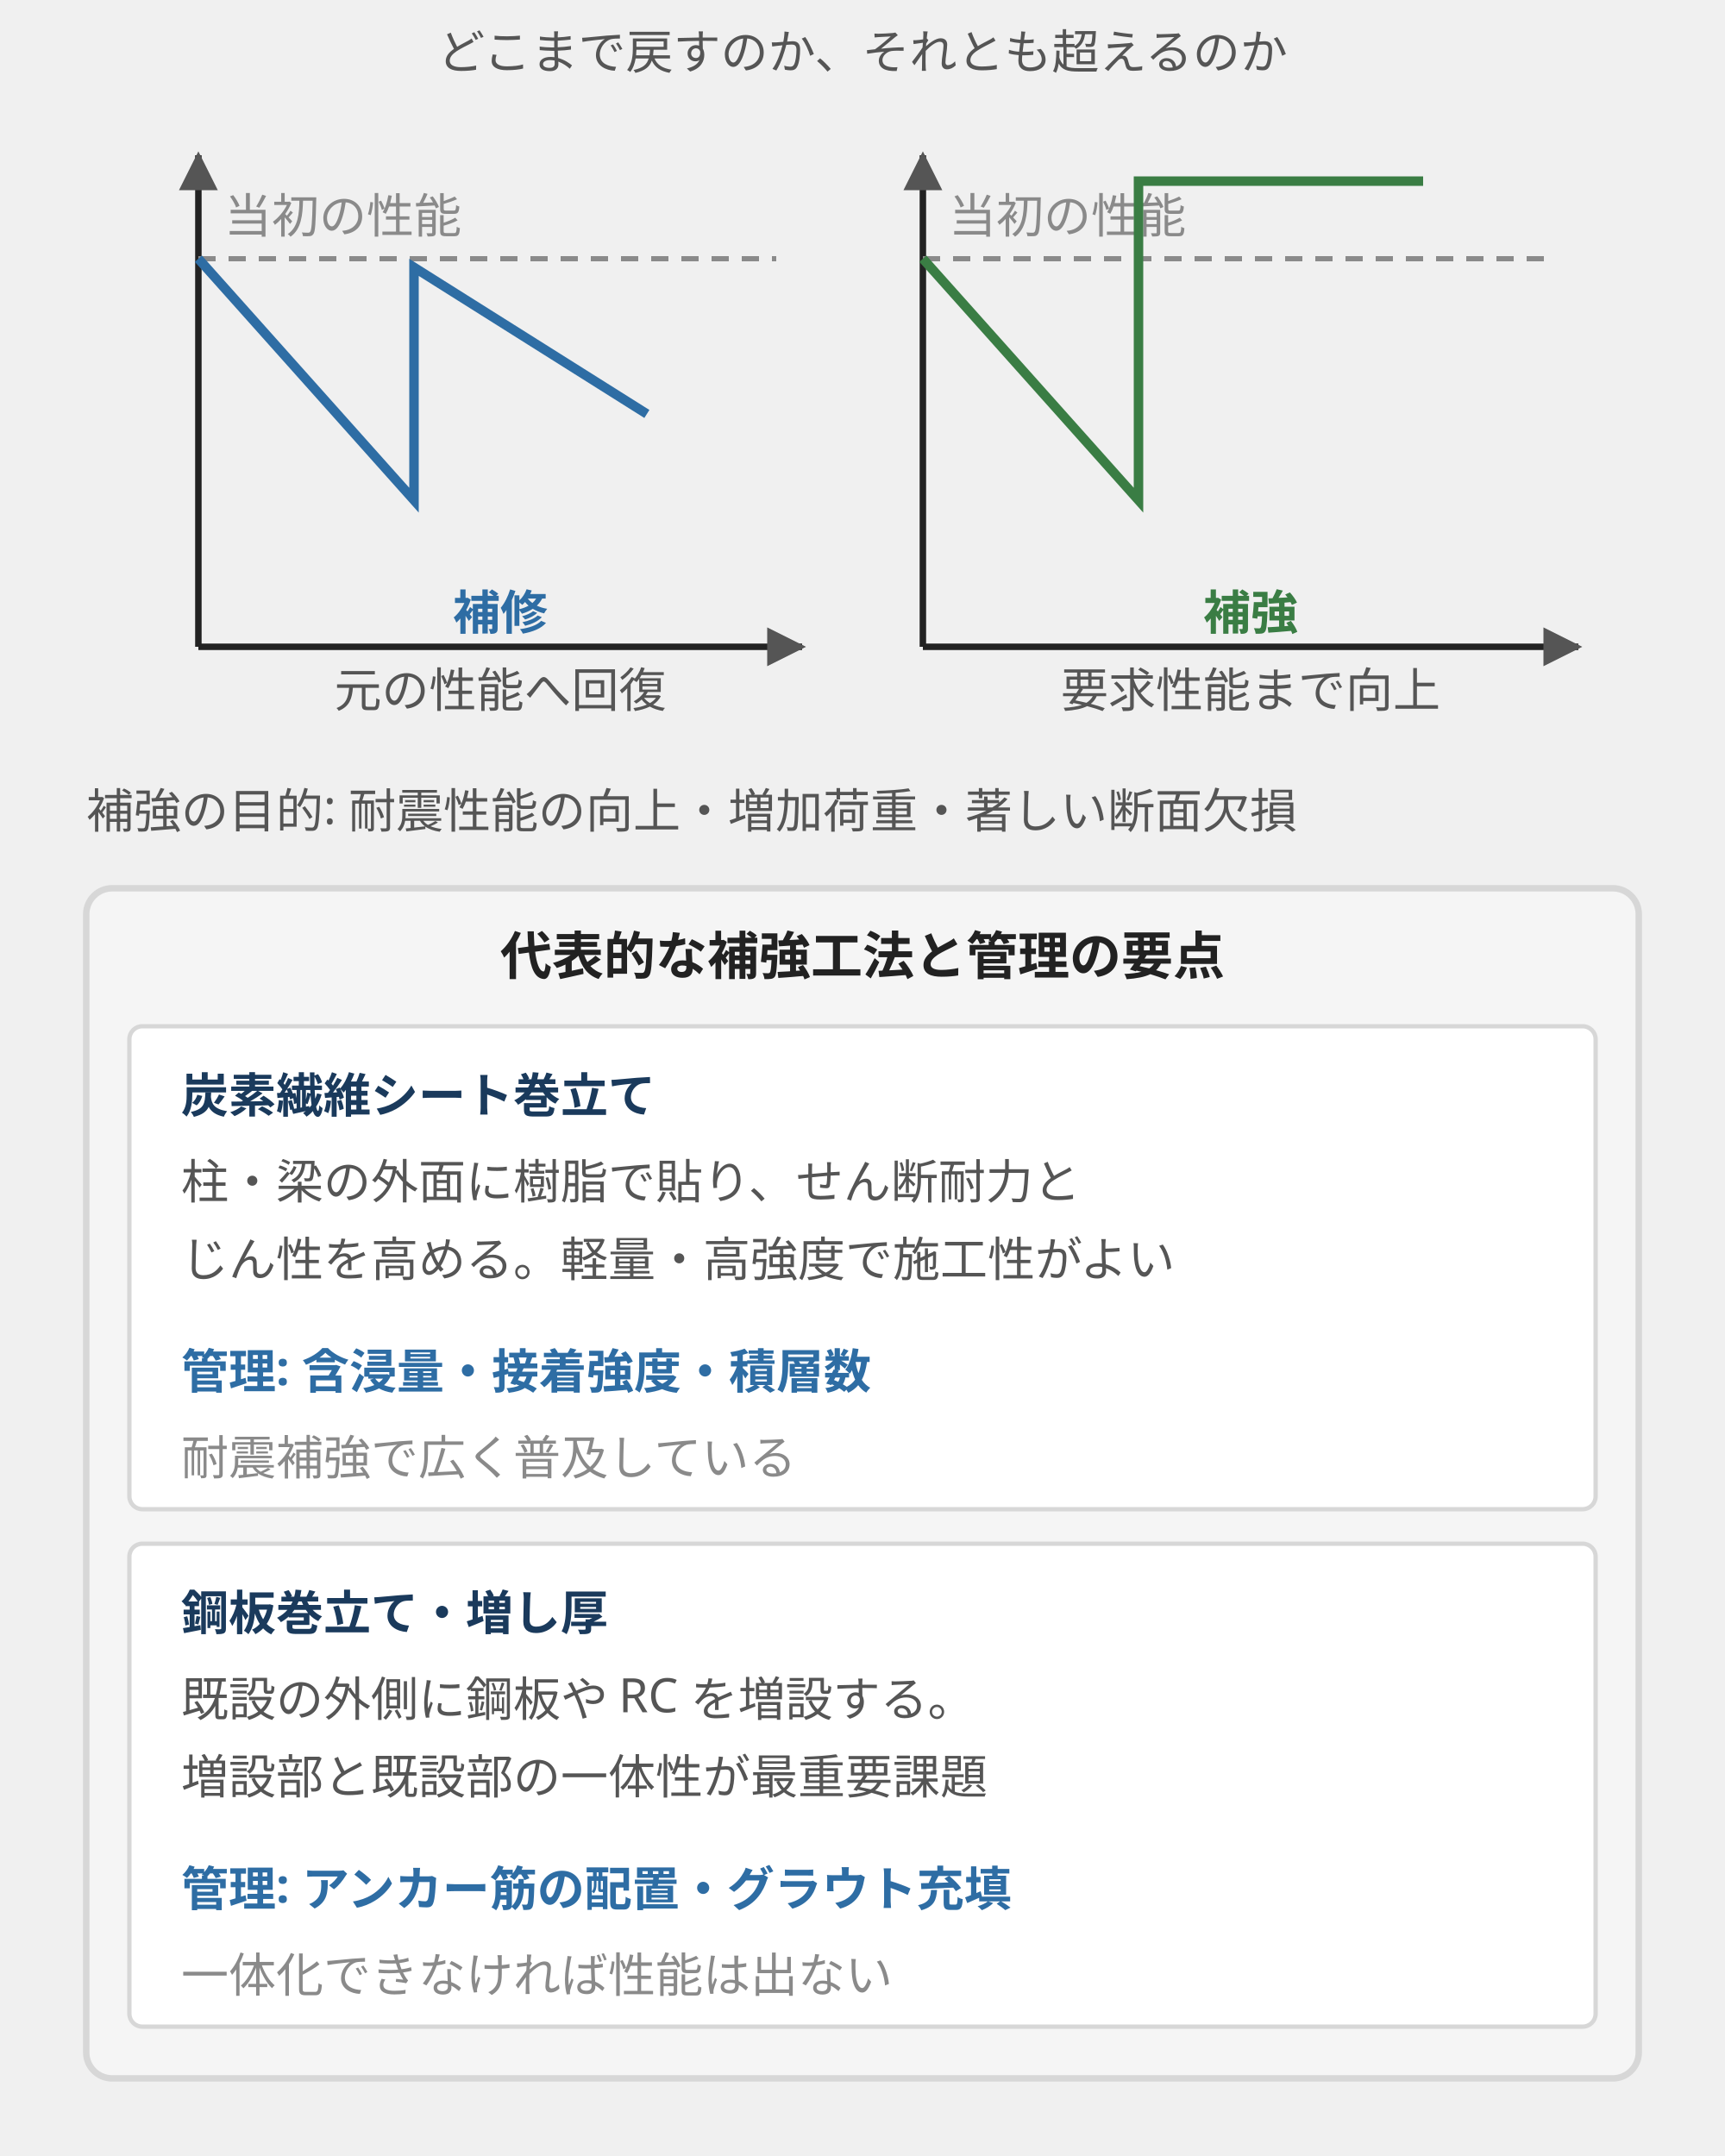
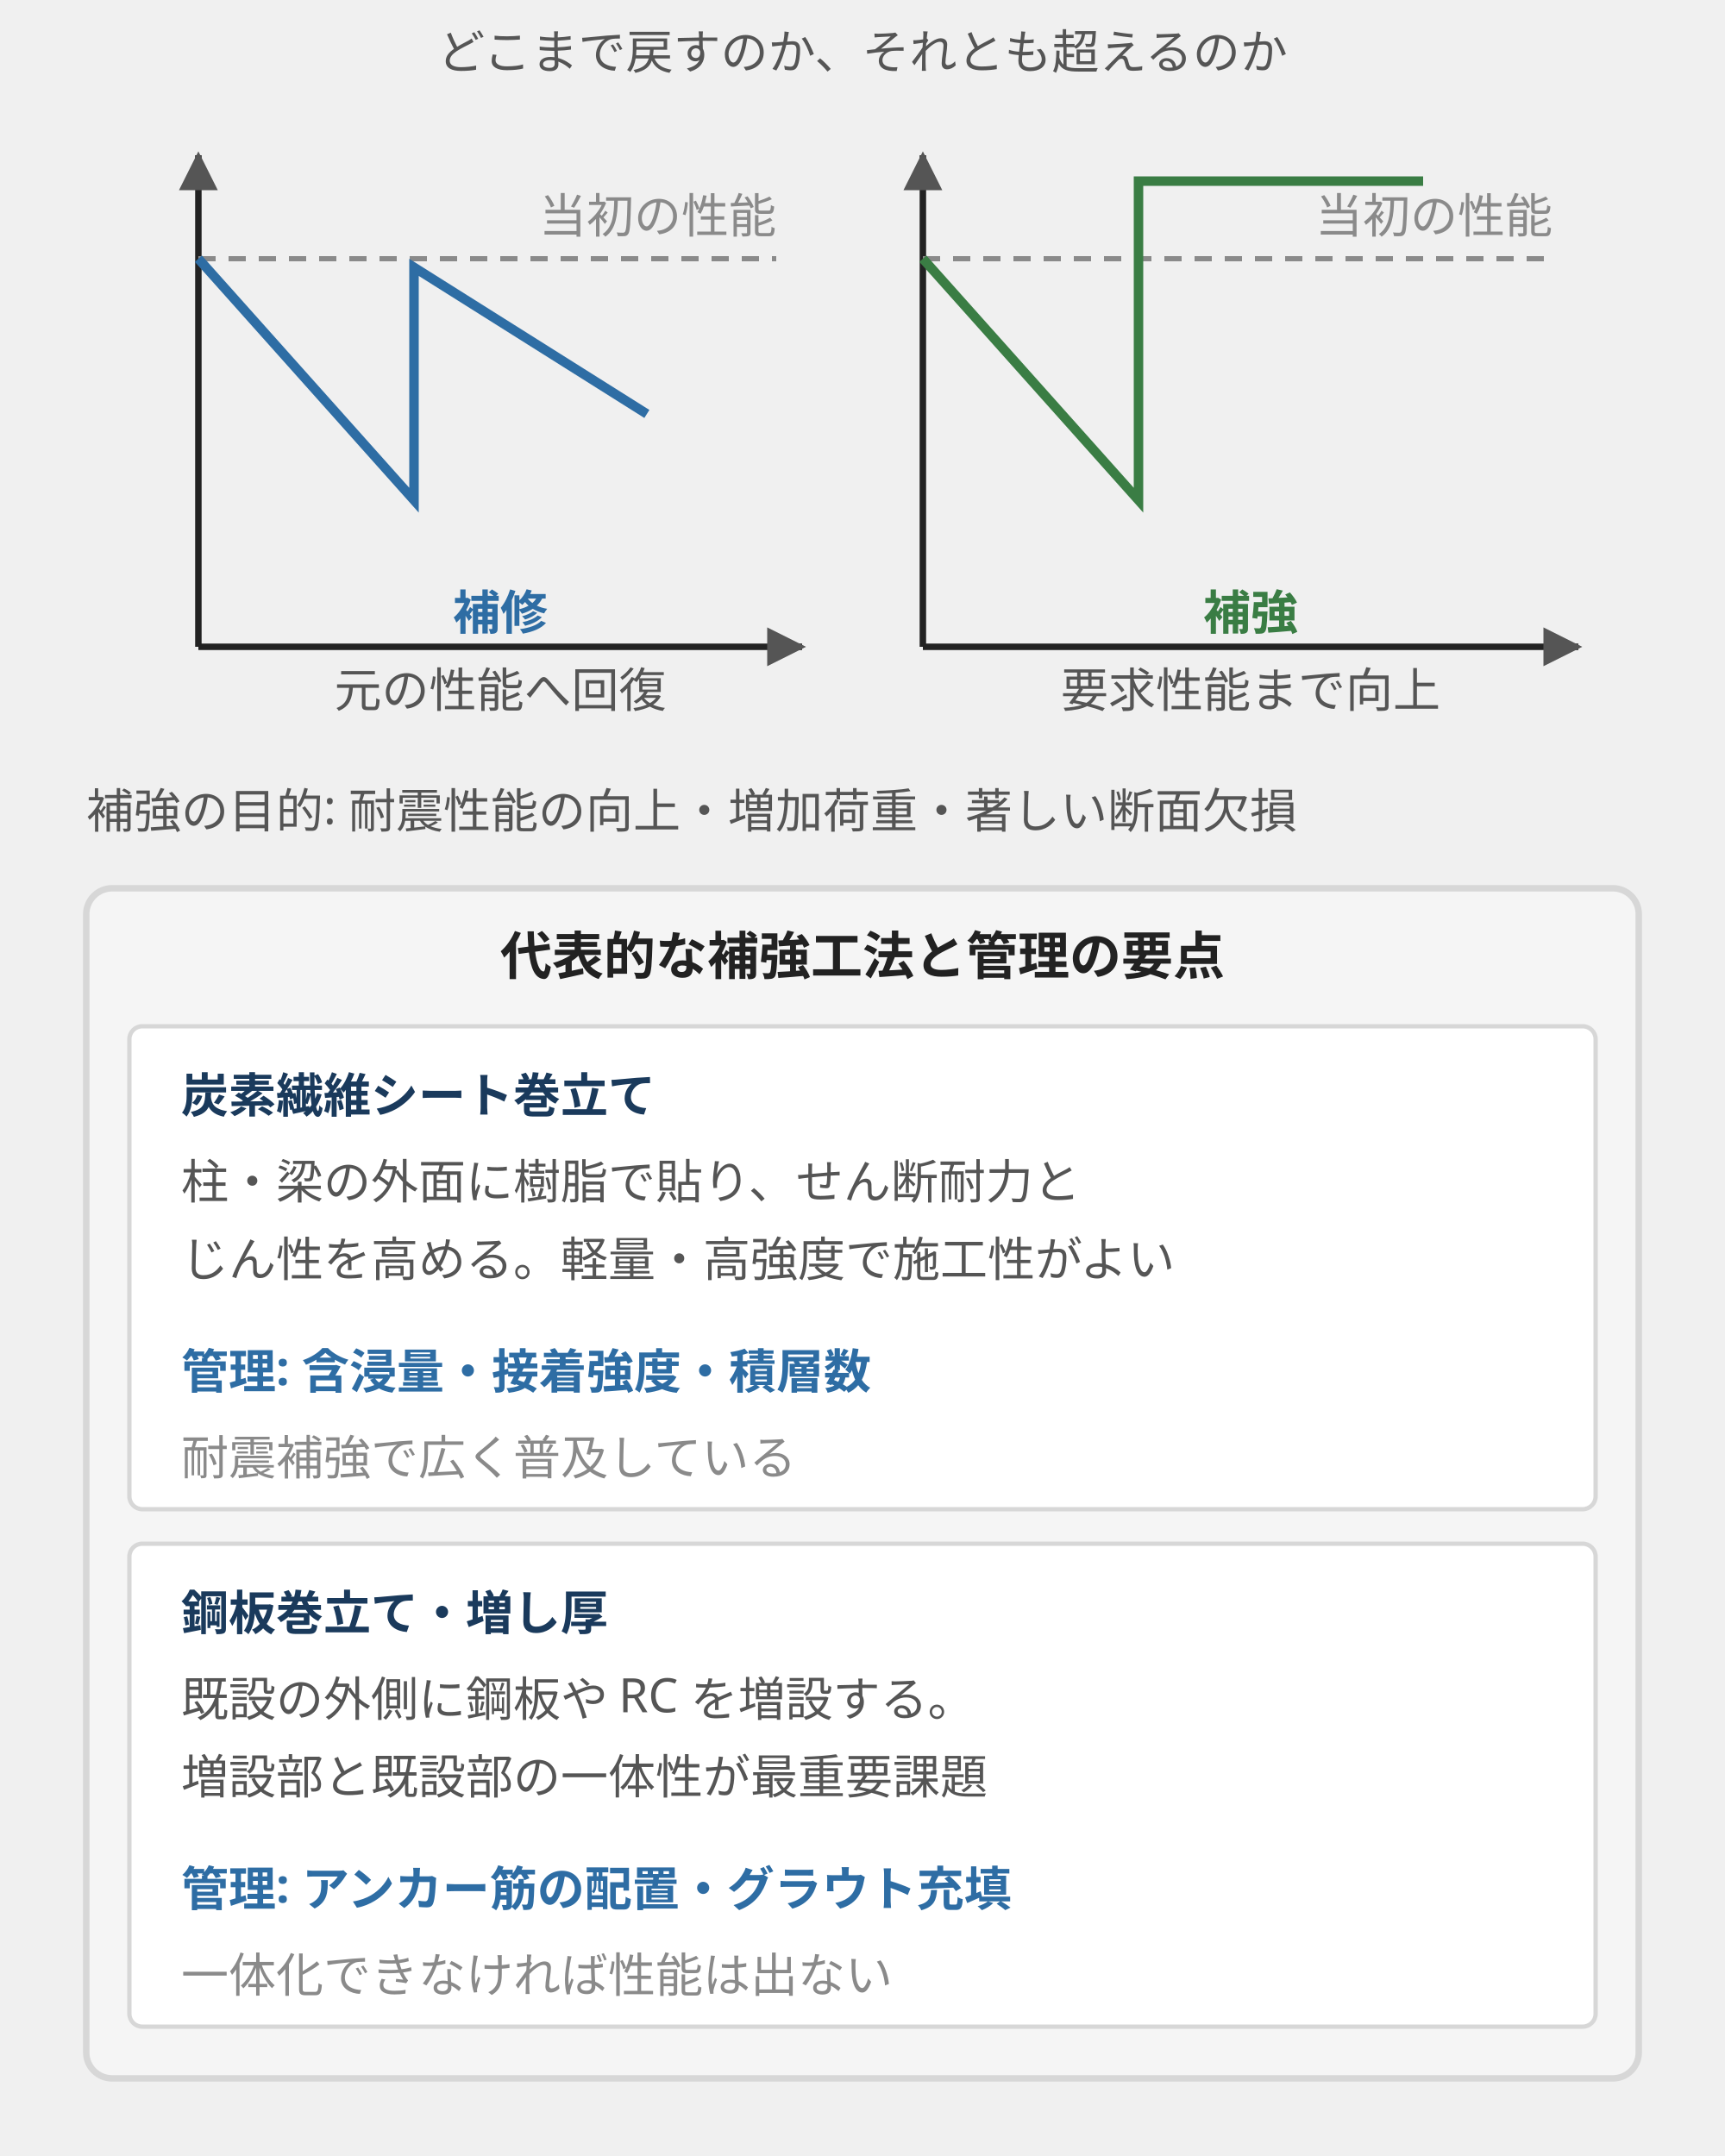
<svg xmlns="http://www.w3.org/2000/svg" viewBox="0 0 400 500" style="max-width:400px;width:100%" role="img" aria-label="補修が元の性能への回復、補強が要求性能の向上を目指すという違いと、代表的な補強工法および品質管理の要点">
  <defs>
    <marker id="cdm3" viewBox="0 0 10 10" refX="9" refY="5" markerWidth="6" markerHeight="6" orient="auto">
      <path d="M0,0 L10,5 L0,10 z" fill="#555" />
    </marker>
  </defs>
  <text x="200" y="16" text-anchor="middle" font-family="sans-serif" font-size="11" fill="#555">どこまで戻すのか、それとも超えるのか</text>
  <line x1="46" y1="150" x2="186" y2="150" stroke="#222" stroke-width="1.5" marker-end="url(#cdm3)" />
  <line x1="46" y1="150" x2="46" y2="36" stroke="#222" stroke-width="1.5" marker-end="url(#cdm3)" />
  <line x1="46" y1="60" x2="180" y2="60" stroke="#8a8a8a" stroke-width="1.2" stroke-dasharray="4 3" />
-   <text x="52" y="54" font-family="sans-serif" font-size="11" fill="#8a8a8a">当初の性能</text>
+   <text x="180" y="54" text-anchor="end" font-family="sans-serif" font-size="11" fill="#8a8a8a">当初の性能</text>
  <path d="M46 60 L96 116 L96 62 L150 96" fill="none" stroke="#2e6da4" stroke-width="2.2" />
  <text x="116" y="146" text-anchor="middle" font-family="sans-serif" font-size="11" font-weight="bold" fill="#2e6da4">補修</text>
  <text x="116" y="164" text-anchor="middle" font-family="sans-serif" font-size="11" fill="#555">元の性能へ回復</text>
  <line x1="214" y1="150" x2="366" y2="150" stroke="#222" stroke-width="1.5" marker-end="url(#cdm3)" />
  <line x1="214" y1="150" x2="214" y2="36" stroke="#222" stroke-width="1.5" marker-end="url(#cdm3)" />
  <line x1="214" y1="60" x2="360" y2="60" stroke="#8a8a8a" stroke-width="1.2" stroke-dasharray="4 3" />
-   <text x="220" y="54" font-family="sans-serif" font-size="11" fill="#8a8a8a">当初の性能</text>
+   <text x="360" y="54" text-anchor="end" font-family="sans-serif" font-size="11" fill="#8a8a8a">当初の性能</text>
  <path d="M214 60 L264 116 L264 42 L330 42" fill="none" stroke="#3a7d44" stroke-width="2.2" />
  <text x="290" y="146" text-anchor="middle" font-family="sans-serif" font-size="11" font-weight="bold" fill="#3a7d44">補強</text>
  <text x="290" y="164" text-anchor="middle" font-family="sans-serif" font-size="11" fill="#555">要求性能まで向上</text>
  <text x="20" y="192" font-family="sans-serif" font-size="11" fill="#555">補強の目的: 耐震性能の向上・増加荷重・著しい断面欠損</text>
  <rect x="20" y="206" width="360" height="276" rx="6" fill="#f5f5f5" stroke="#d7d7d7" stroke-width="1.5" />
  <text x="200" y="226" text-anchor="middle" font-family="sans-serif" font-size="12" font-weight="bold" fill="#222">代表的な補強工法と管理の要点</text>
  <rect x="30" y="238" width="340" height="112" rx="3" fill="#ffffff" stroke="#d7d7d7" stroke-width="1" />
  <text x="42" y="258" font-family="sans-serif" font-size="11" font-weight="bold" fill="#1a3a5c">炭素繊維シート巻立て</text>
  <text x="42" y="278" font-family="sans-serif" font-size="11" fill="#555">柱・梁の外面に樹脂で貼り、せん断耐力と</text>
  <text x="42" y="296" font-family="sans-serif" font-size="11" fill="#555">じん性を高める。軽量・高強度で施工性がよい</text>
  <text x="42" y="322" font-family="sans-serif" font-size="11" font-weight="bold" fill="#2e6da4">管理: 含浸量・接着強度・積層数</text>
  <text x="42" y="342" font-family="sans-serif" font-size="11" fill="#8a8a8a">耐震補強で広く普及している</text>
  <rect x="30" y="358" width="340" height="112" rx="3" fill="#ffffff" stroke="#d7d7d7" stroke-width="1" />
  <text x="42" y="378" font-family="sans-serif" font-size="11" font-weight="bold" fill="#1a3a5c">鋼板巻立て・増し厚</text>
  <text x="42" y="398" font-family="sans-serif" font-size="11" fill="#555">既設の外側に鋼板や RC を増設する。</text>
  <text x="42" y="416" font-family="sans-serif" font-size="11" fill="#555">増設部と既設部の一体性が最重要課題</text>
  <text x="42" y="442" font-family="sans-serif" font-size="11" font-weight="bold" fill="#2e6da4">管理: アンカー筋の配置・グラウト充填</text>
  <text x="42" y="462" font-family="sans-serif" font-size="11" fill="#8a8a8a">一体化できなければ性能は出ない</text>
</svg>
